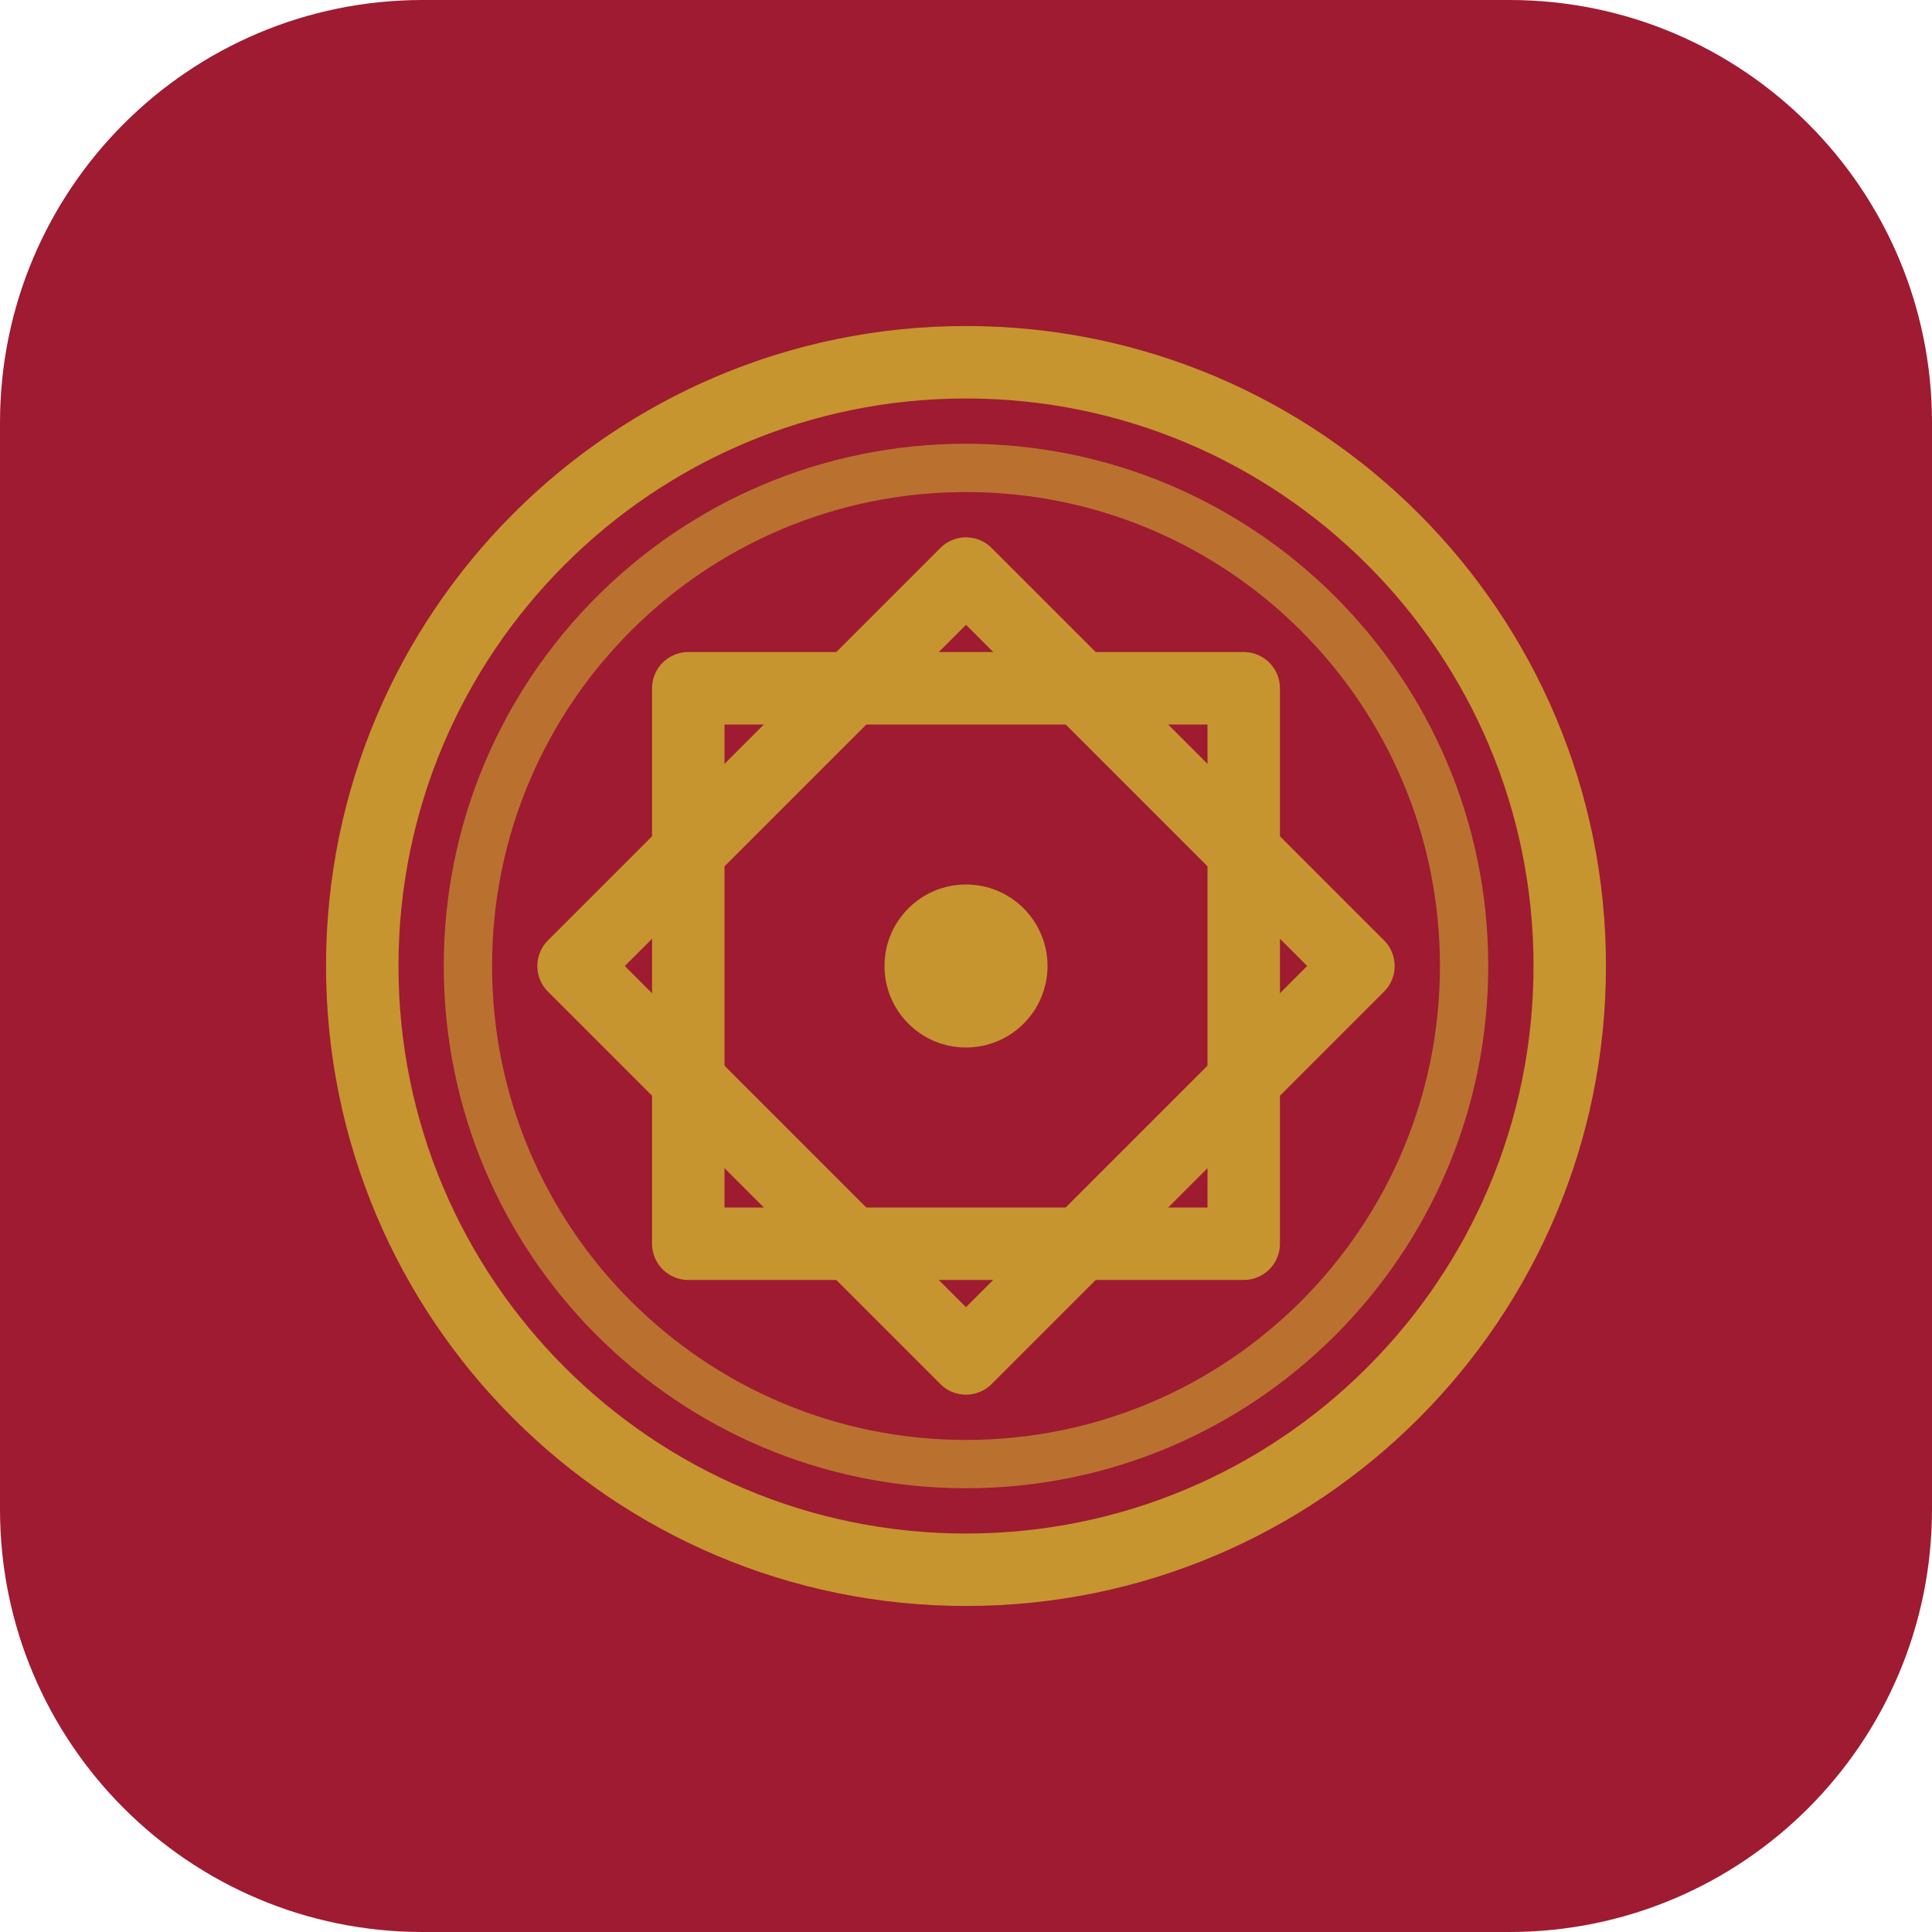
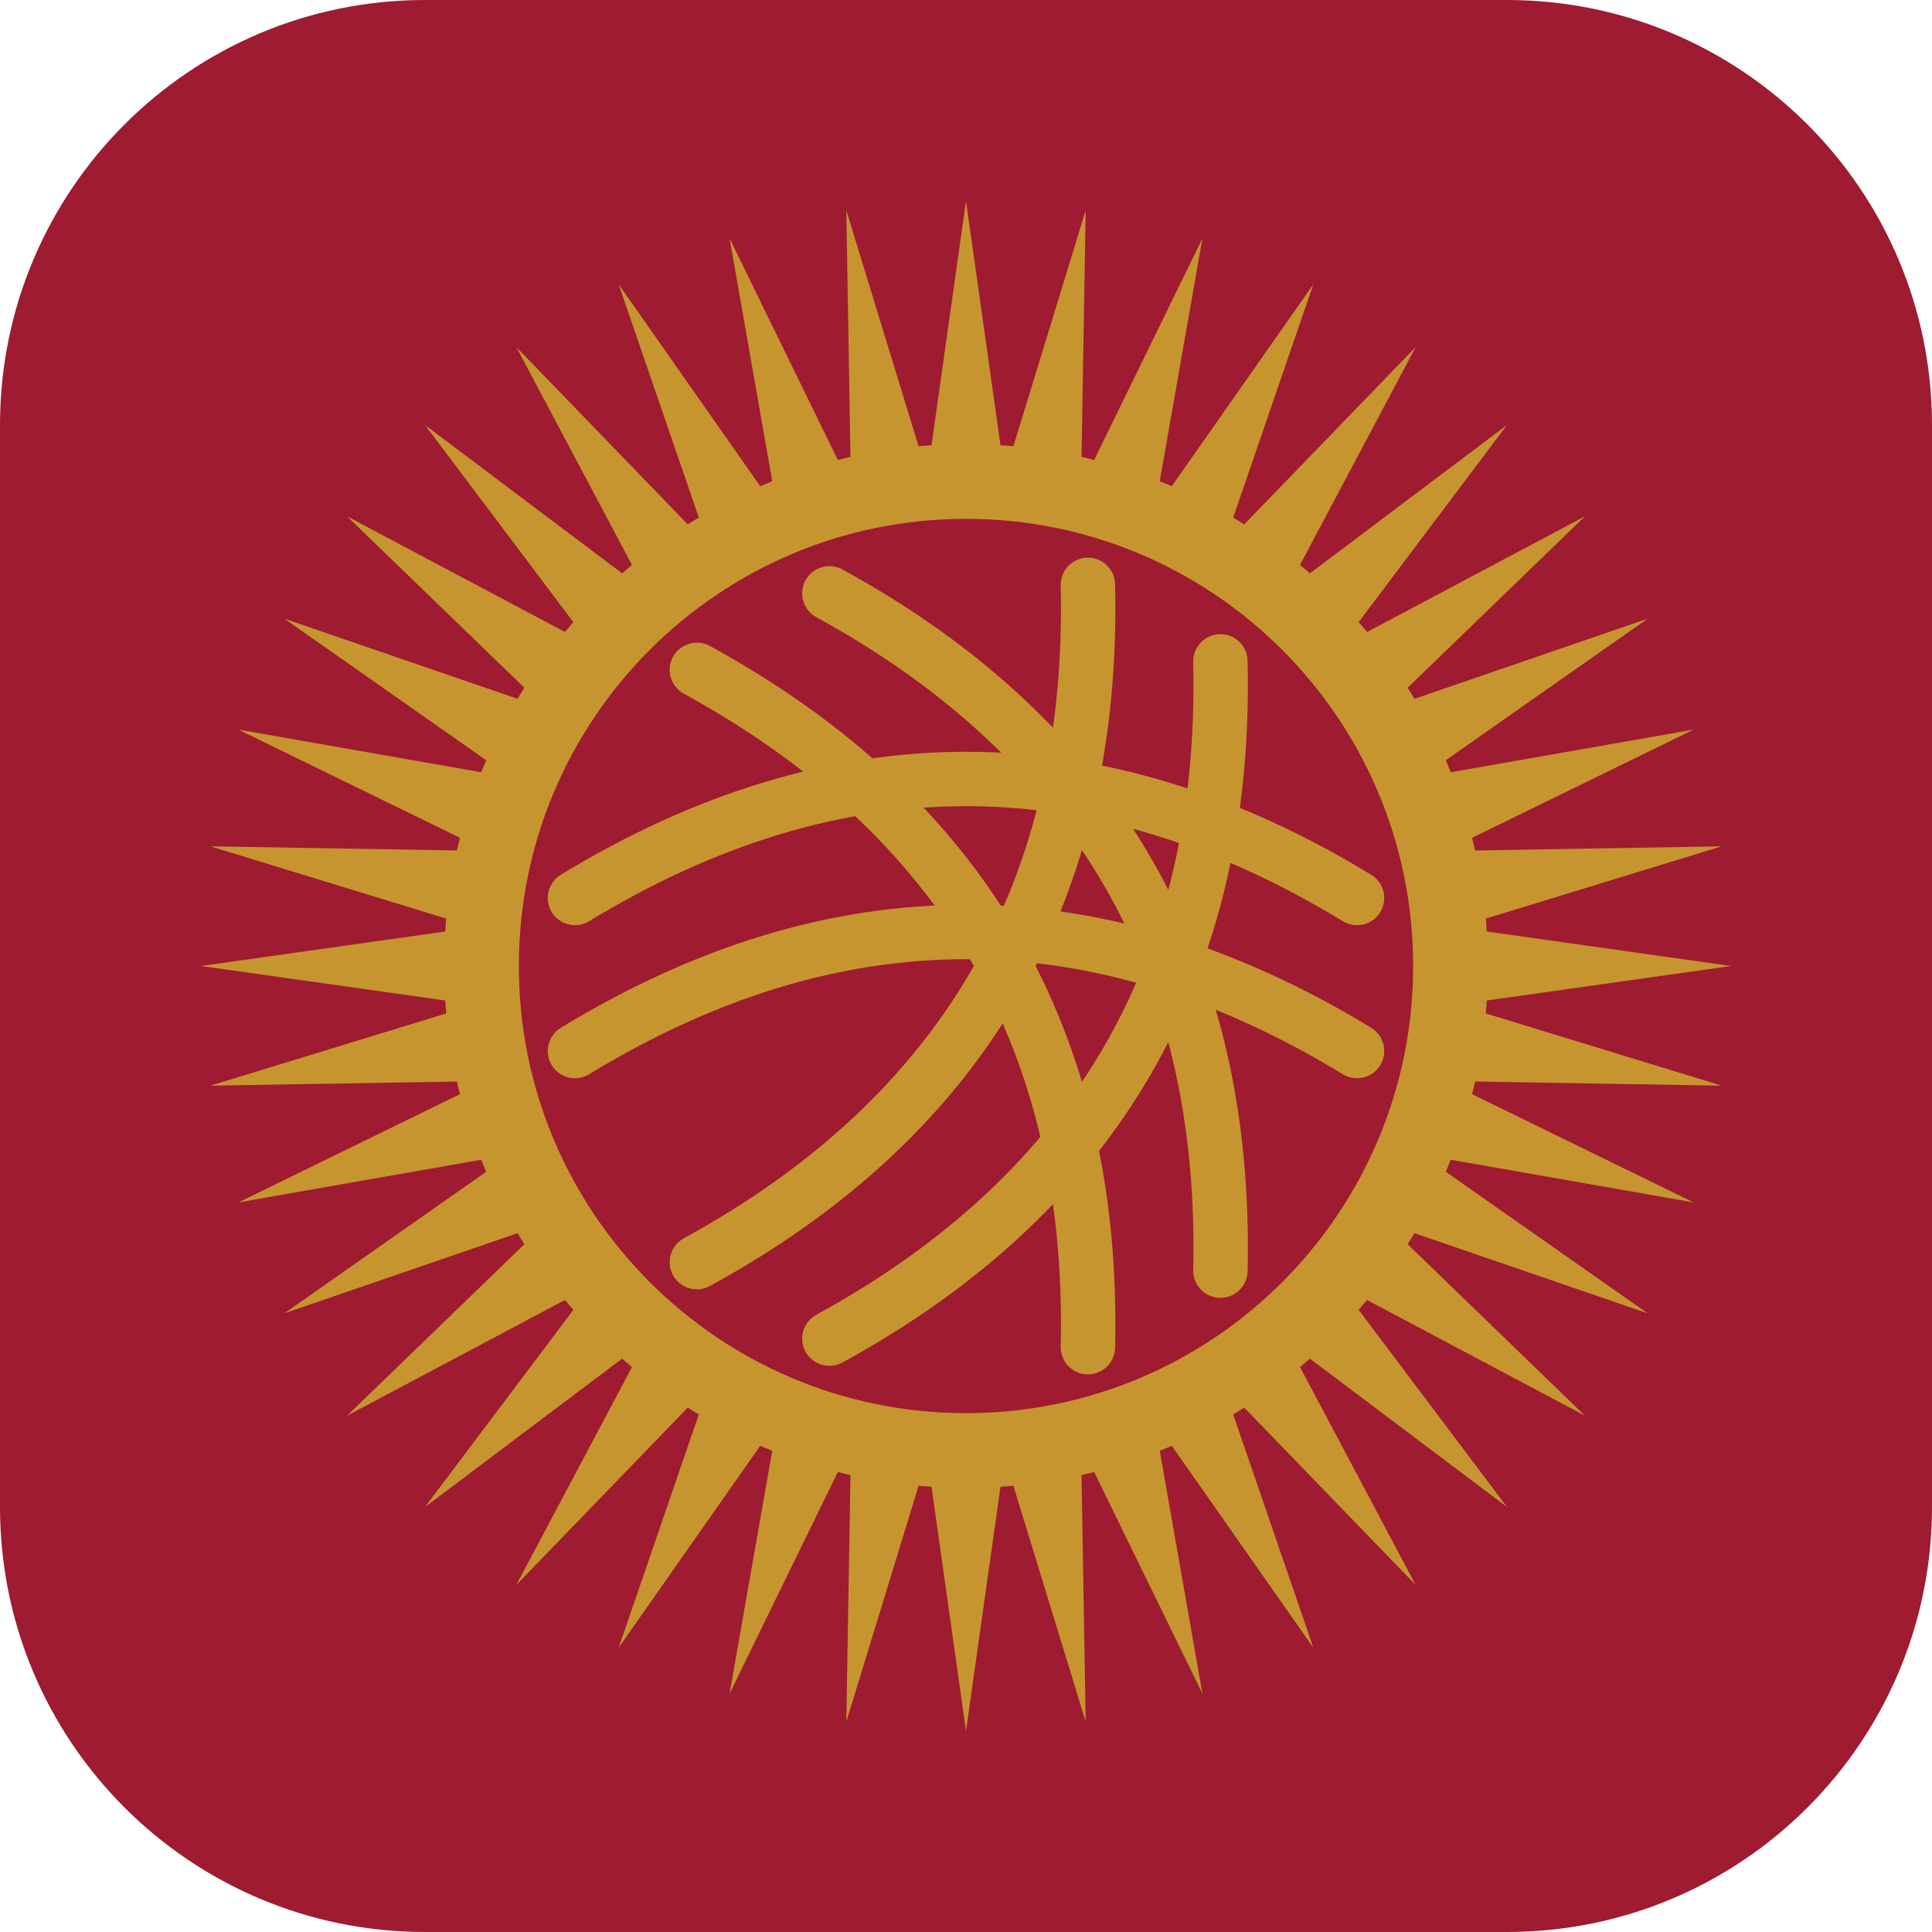
- <svg xmlns="http://www.w3.org/2000/svg" viewBox="0 0 64 64">
-   <rect width="64" height="64" rx="14" fill="#9e1b32" />
-   <g fill="none" stroke="#c6952f" stroke-linejoin="round">
-     <circle cx="32" cy="32" r="20" stroke-width="2.4" />
-     <circle cx="32" cy="32" r="16.5" stroke-width="1.6" opacity="0.7" />
-     <path d="M32 19 45 32 32 45 19 32Z" stroke-width="2.4" />
-     <path d="M22.8 22.8H41.2V41.2H22.8Z" stroke-width="2.4" />
+ <svg xmlns="http://www.w3.org/2000/svg" viewBox="0 0 100 100">
+   <rect width="100" height="100" rx="22" fill="#9e1b32" />
+   <g transform="translate(50 50) scale(0.88) translate(-50 -50)" fill="none">
+     <g fill="#c6952f">
+       <path d="M50 5 52.4 22 47.6 22Z" />
+       <path d="M50 5 52.4 22 47.6 22Z" transform="rotate(9 50 50)" />
+       <path d="M50 5 52.4 22 47.6 22Z" transform="rotate(18 50 50)" />
+       <path d="M50 5 52.4 22 47.6 22Z" transform="rotate(27 50 50)" />
+       <path d="M50 5 52.4 22 47.6 22Z" transform="rotate(36 50 50)" />
+       <path d="M50 5 52.4 22 47.6 22Z" transform="rotate(45 50 50)" />
+       <path d="M50 5 52.4 22 47.6 22Z" transform="rotate(54 50 50)" />
+       <path d="M50 5 52.4 22 47.6 22Z" transform="rotate(63 50 50)" />
+       <path d="M50 5 52.4 22 47.6 22Z" transform="rotate(72 50 50)" />
+       <path d="M50 5 52.4 22 47.6 22Z" transform="rotate(81 50 50)" />
+       <path d="M50 5 52.4 22 47.6 22Z" transform="rotate(90 50 50)" />
+       <path d="M50 5 52.4 22 47.6 22Z" transform="rotate(99 50 50)" />
+       <path d="M50 5 52.4 22 47.6 22Z" transform="rotate(108 50 50)" />
+       <path d="M50 5 52.4 22 47.6 22Z" transform="rotate(117 50 50)" />
+       <path d="M50 5 52.4 22 47.6 22Z" transform="rotate(126 50 50)" />
+       <path d="M50 5 52.4 22 47.6 22Z" transform="rotate(135 50 50)" />
+       <path d="M50 5 52.4 22 47.6 22Z" transform="rotate(144 50 50)" />
+       <path d="M50 5 52.4 22 47.6 22Z" transform="rotate(153 50 50)" />
+       <path d="M50 5 52.4 22 47.6 22Z" transform="rotate(162 50 50)" />
+       <path d="M50 5 52.4 22 47.6 22Z" transform="rotate(171 50 50)" />
+       <path d="M50 5 52.4 22 47.6 22Z" transform="rotate(180 50 50)" />
+       <path d="M50 5 52.4 22 47.6 22Z" transform="rotate(189 50 50)" />
+       <path d="M50 5 52.4 22 47.6 22Z" transform="rotate(198 50 50)" />
+       <path d="M50 5 52.4 22 47.6 22Z" transform="rotate(207 50 50)" />
+       <path d="M50 5 52.4 22 47.6 22Z" transform="rotate(216 50 50)" />
+       <path d="M50 5 52.4 22 47.6 22Z" transform="rotate(225 50 50)" />
+       <path d="M50 5 52.4 22 47.6 22Z" transform="rotate(234 50 50)" />
+       <path d="M50 5 52.4 22 47.6 22Z" transform="rotate(243 50 50)" />
+       <path d="M50 5 52.4 22 47.6 22Z" transform="rotate(252 50 50)" />
+       <path d="M50 5 52.4 22 47.6 22Z" transform="rotate(261 50 50)" />
+       <path d="M50 5 52.4 22 47.6 22Z" transform="rotate(270 50 50)" />
+       <path d="M50 5 52.4 22 47.6 22Z" transform="rotate(279 50 50)" />
+       <path d="M50 5 52.4 22 47.6 22Z" transform="rotate(288 50 50)" />
+       <path d="M50 5 52.4 22 47.6 22Z" transform="rotate(297 50 50)" />
+       <path d="M50 5 52.4 22 47.6 22Z" transform="rotate(306 50 50)" />
+       <path d="M50 5 52.4 22 47.6 22Z" transform="rotate(315 50 50)" />
+       <path d="M50 5 52.4 22 47.6 22Z" transform="rotate(324 50 50)" />
+       <path d="M50 5 52.4 22 47.6 22Z" transform="rotate(333 50 50)" />
+       <path d="M50 5 52.4 22 47.6 22Z" transform="rotate(342 50 50)" />
+       <path d="M50 5 52.4 22 47.6 22Z" transform="rotate(351 50 50)" />
+     </g>
+     <circle cx="50" cy="50" r="28.5" stroke="#c6952f" stroke-width="4.4" />
+     <g stroke="#c6952f" stroke-width="3.2" stroke-linecap="round">
+       <g>
+         <path d="M27 55 Q50 41 73 55" />
+         <path d="M27 46 Q50 32 73 46" />
+       </g>
+       <g transform="rotate(60 50 50)">
+         <path d="M27 55 Q50 41 73 55" />
+         <path d="M27 46 Q50 32 73 46" />
+       </g>
+       <g transform="rotate(120 50 50)">
+         <path d="M27 55 Q50 41 73 55" />
+         <path d="M27 46 Q50 32 73 46" />
+       </g>
+     </g>
  </g>
-   <circle cx="32" cy="32" r="2.7" fill="#c6952f" />
</svg>
